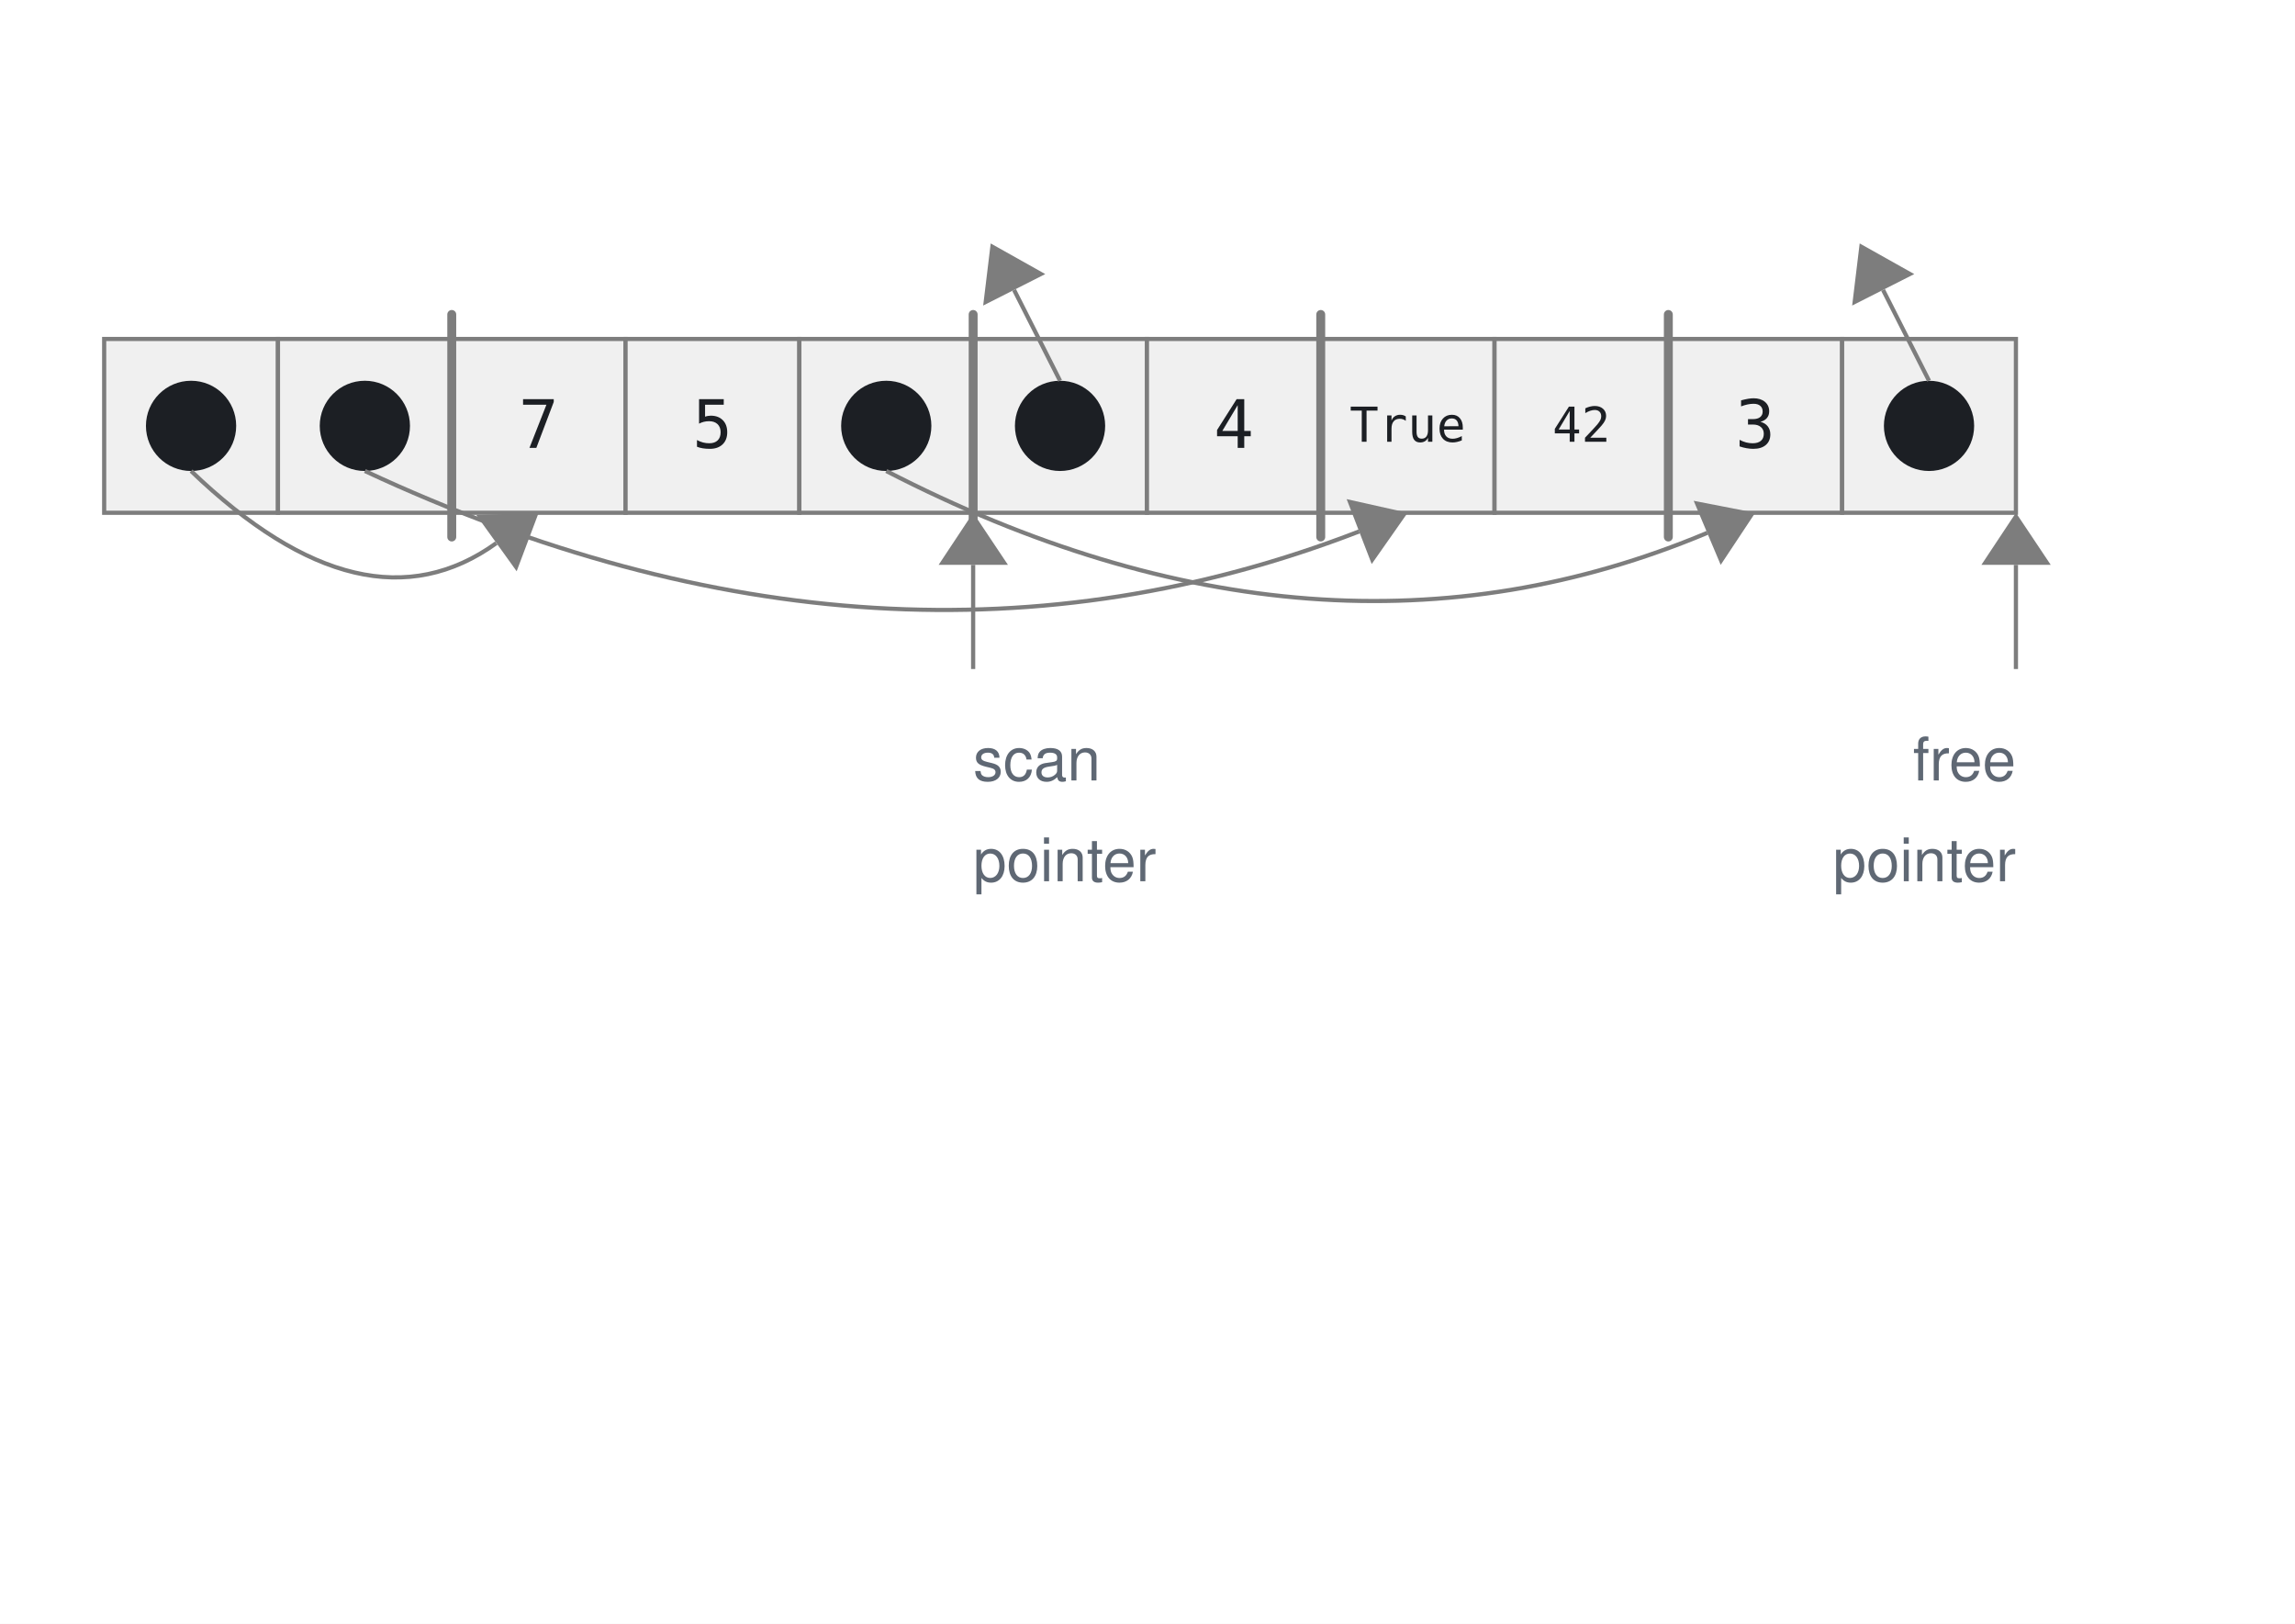
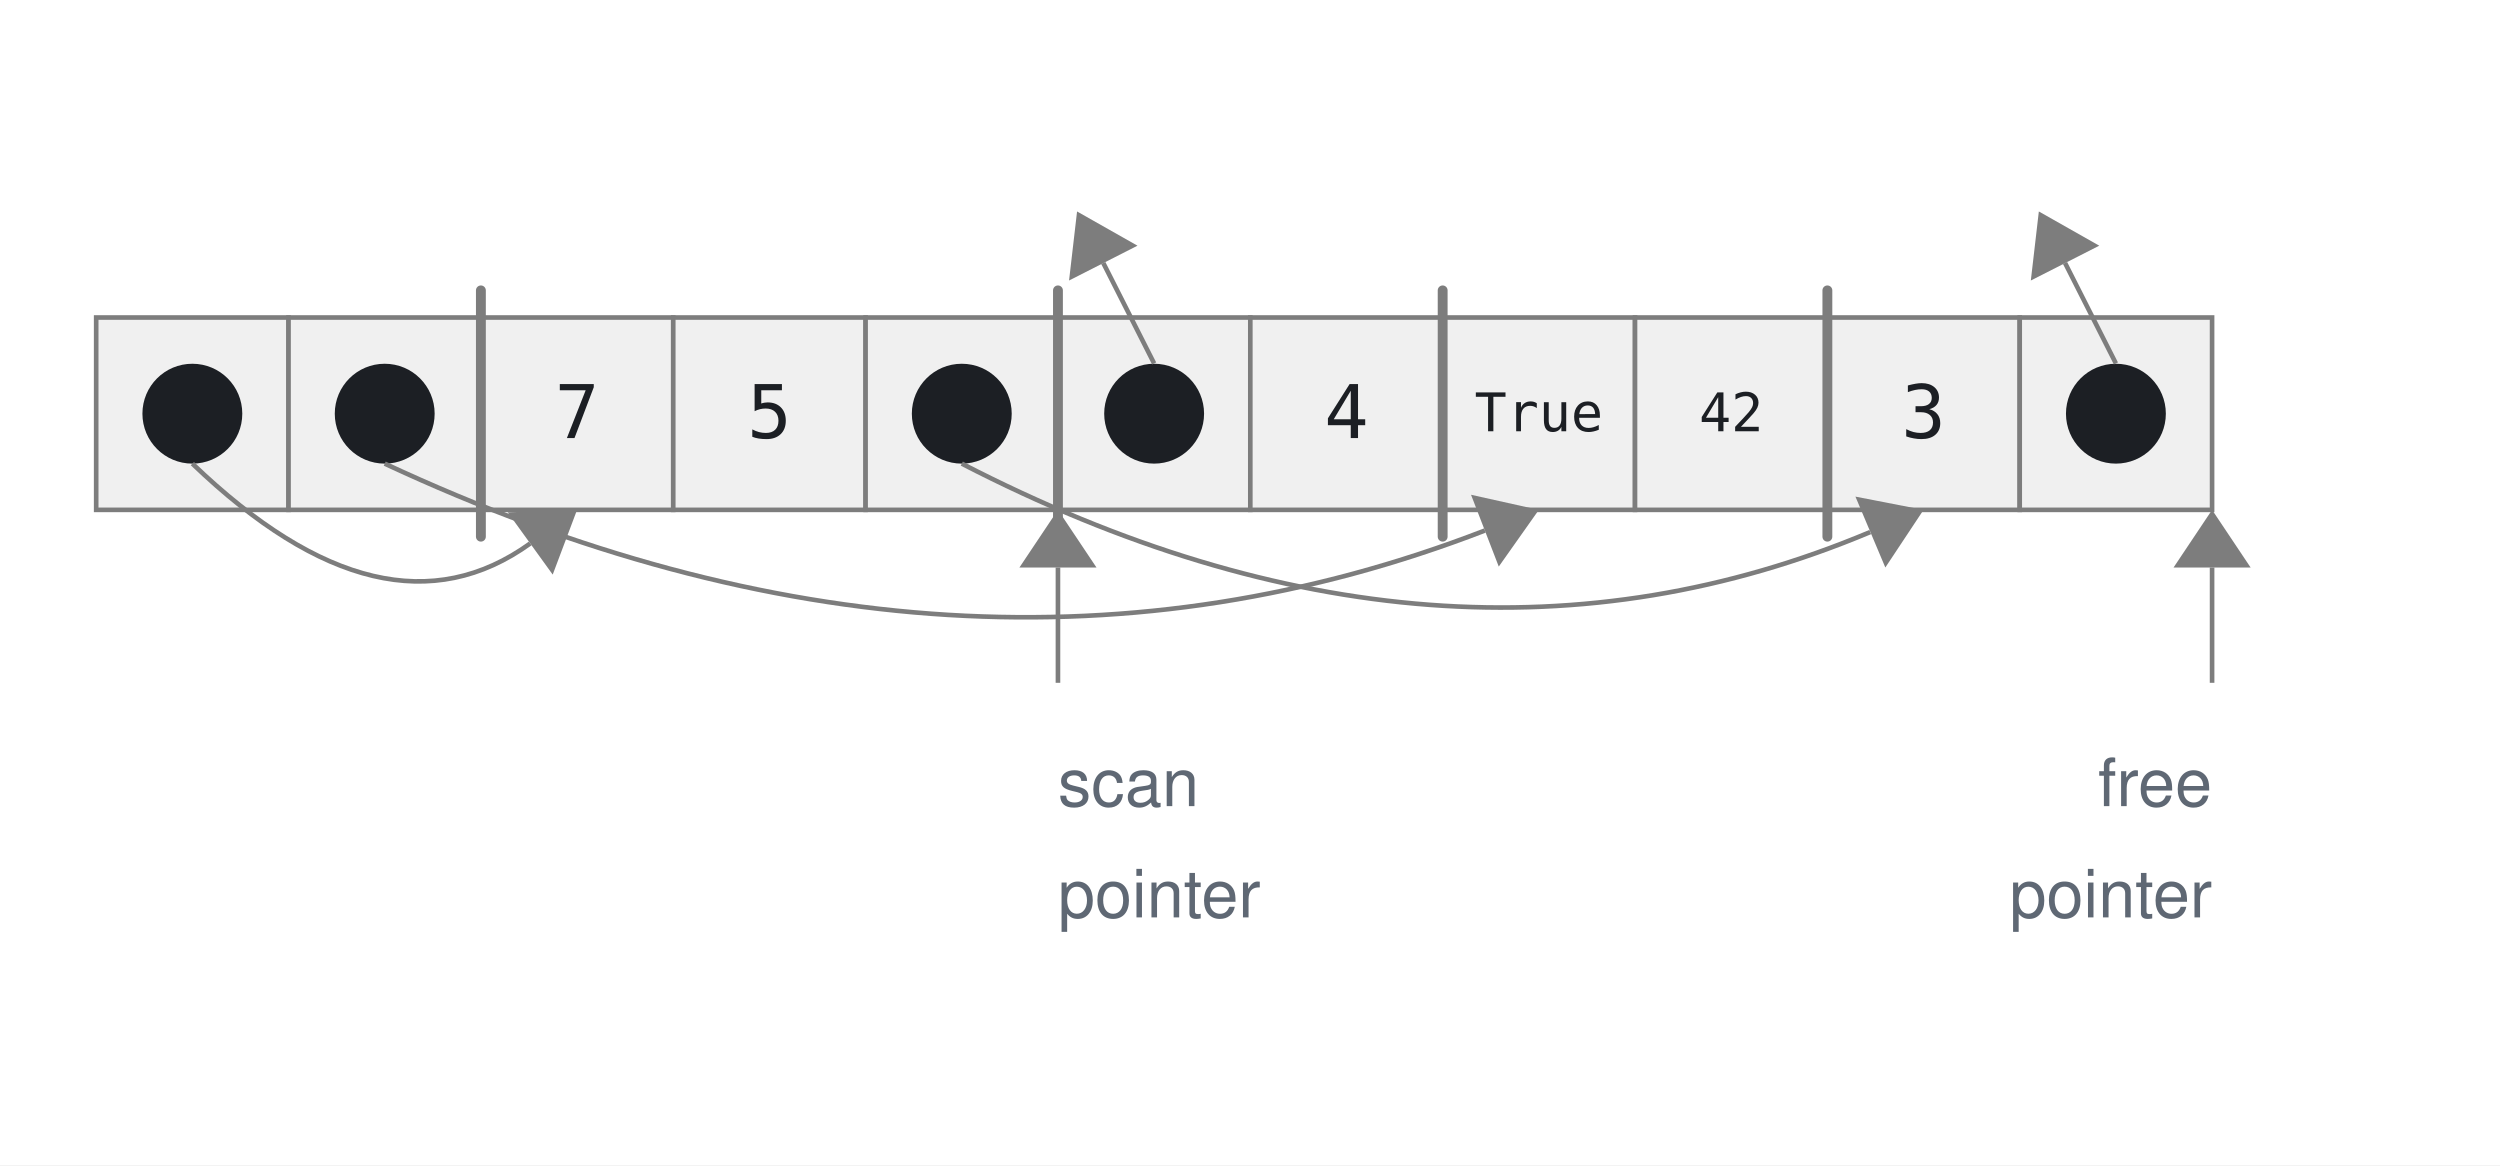
- <svg xmlns="http://www.w3.org/2000/svg" width="824" height="583" viewBox="0 0 824 583" role="img" aria-label="scanning (7, 5, _) copies (3, _) to the back; (True, 42) needed no further work, since it holds no pointers, so scan passed it by">
+ <svg xmlns="http://www.w3.org/2000/svg" width="811" height="378" viewBox="0 0 811 378" role="img" aria-label="scanning (7, 5, _) copies (3, _) to the back; (True, 42) needed no further work, since it holds no pointers, so scan passed it by">
  <style>
    @media (prefers-color-scheme: dark) {
      .bg { fill: #16181d; }
      .cell rect { fill: #272c34; stroke: #8b95a3; }
      .cell text, .dot { fill: #e4e8ee; }
      .arrow line, .arrow path { stroke: #8b95a3; }
      .arrow polygon { fill: #8b95a3; }
      .tuple-border { stroke: #8b95a3; }
      .label { fill: #9aa3b0; }
    }
  </style>
-   <rect class="bg" x="0" y="0" width="824" height="583" fill="#ffffff" />
+   <rect class="bg" x="0" y="0" width="811" height="378" fill="#ffffff" />
  <g class="cell">
-     <rect x="37.4" y="121.7" width="62.4" height="62.4" fill="#f0f0f0" stroke="#7d7d7d" stroke-width="1.5" />
-     <circle class="dot" cx="68.6" cy="152.9" r="16.2" fill="#1c1f24" />
-     <rect x="99.8" y="121.7" width="62.4" height="62.4" fill="#f0f0f0" stroke="#7d7d7d" stroke-width="1.5" />
-     <circle class="dot" cx="131.0" cy="152.9" r="16.2" fill="#1c1f24" />
+     <rect x="31.2" y="103.0" width="62.4" height="62.4" fill="#f0f0f0" stroke="#7d7d7d" stroke-width="1.5" />
+     <circle class="dot" cx="62.4" cy="134.2" r="16.2" fill="#1c1f24" />
+     <rect x="93.6" y="103.0" width="62.4" height="62.4" fill="#f0f0f0" stroke="#7d7d7d" stroke-width="1.5" />
+     <circle class="dot" cx="124.8" cy="134.2" r="16.2" fill="#1c1f24" />
  </g>
  <g class="cell">
-     <rect x="162.2" y="121.7" width="62.4" height="62.4" fill="#f0f0f0" stroke="#7d7d7d" stroke-width="1.5" />
-     <text x="193.4" y="160.8" text-anchor="middle" font-family="ui-monospace, 'DejaVu Sans Mono', Menlo, Consolas, monospace" font-size="24.0" fill="#1c1f24">7</text>
-     <rect x="224.6" y="121.7" width="62.4" height="62.4" fill="#f0f0f0" stroke="#7d7d7d" stroke-width="1.5" />
-     <text x="255.8" y="160.8" text-anchor="middle" font-family="ui-monospace, 'DejaVu Sans Mono', Menlo, Consolas, monospace" font-size="24.0" fill="#1c1f24">5</text>
-     <rect x="287.0" y="121.7" width="62.4" height="62.4" fill="#f0f0f0" stroke="#7d7d7d" stroke-width="1.5" />
-     <circle class="dot" cx="318.2" cy="152.9" r="16.2" fill="#1c1f24" />
+     <rect x="156.0" y="103.0" width="62.4" height="62.4" fill="#f0f0f0" stroke="#7d7d7d" stroke-width="1.5" />
+     <text x="187.2" y="142.1" text-anchor="middle" font-family="ui-monospace, 'DejaVu Sans Mono', Menlo, Consolas, monospace" font-size="24.0" fill="#1c1f24">7</text>
+     <rect x="218.4" y="103.0" width="62.4" height="62.4" fill="#f0f0f0" stroke="#7d7d7d" stroke-width="1.5" />
+     <text x="249.6" y="142.1" text-anchor="middle" font-family="ui-monospace, 'DejaVu Sans Mono', Menlo, Consolas, monospace" font-size="24.0" fill="#1c1f24">5</text>
+     <rect x="280.8" y="103.0" width="62.4" height="62.4" fill="#f0f0f0" stroke="#7d7d7d" stroke-width="1.5" />
+     <circle class="dot" cx="312.0" cy="134.2" r="16.2" fill="#1c1f24" />
  </g>
  <g class="cell">
-     <rect x="349.4" y="121.7" width="62.4" height="62.4" fill="#f0f0f0" stroke="#7d7d7d" stroke-width="1.5" />
-     <circle class="dot" cx="380.6" cy="152.9" r="16.2" fill="#1c1f24" />
-     <rect x="411.8" y="121.7" width="62.4" height="62.4" fill="#f0f0f0" stroke="#7d7d7d" stroke-width="1.5" />
-     <text x="443.0" y="160.8" text-anchor="middle" font-family="ui-monospace, 'DejaVu Sans Mono', Menlo, Consolas, monospace" font-size="24.0" fill="#1c1f24">4</text>
+     <rect x="343.2" y="103.0" width="62.4" height="62.4" fill="#f0f0f0" stroke="#7d7d7d" stroke-width="1.5" />
+     <circle class="dot" cx="374.4" cy="134.2" r="16.2" fill="#1c1f24" />
+     <rect x="405.6" y="103.0" width="62.4" height="62.4" fill="#f0f0f0" stroke="#7d7d7d" stroke-width="1.5" />
+     <text x="436.8" y="142.1" text-anchor="middle" font-family="ui-monospace, 'DejaVu Sans Mono', Menlo, Consolas, monospace" font-size="24.0" fill="#1c1f24">4</text>
  </g>
  <g class="cell">
-     <rect x="474.2" y="121.7" width="62.4" height="62.4" fill="#f0f0f0" stroke="#7d7d7d" stroke-width="1.5" />
-     <text x="505.4" y="158.6" text-anchor="middle" font-family="ui-monospace, 'DejaVu Sans Mono', Menlo, Consolas, monospace" font-size="17.3" fill="#1c1f24">True</text>
-     <rect x="536.6" y="121.7" width="62.4" height="62.4" fill="#f0f0f0" stroke="#7d7d7d" stroke-width="1.5" />
-     <text x="567.8" y="158.6" text-anchor="middle" font-family="ui-monospace, 'DejaVu Sans Mono', Menlo, Consolas, monospace" font-size="17.3" fill="#1c1f24">42</text>
+     <rect x="468.0" y="103.0" width="62.4" height="62.4" fill="#f0f0f0" stroke="#7d7d7d" stroke-width="1.5" />
+     <text x="499.2" y="139.9" text-anchor="middle" font-family="ui-monospace, 'DejaVu Sans Mono', Menlo, Consolas, monospace" font-size="17.3" fill="#1c1f24">True</text>
+     <rect x="530.4" y="103.0" width="62.4" height="62.4" fill="#f0f0f0" stroke="#7d7d7d" stroke-width="1.5" />
+     <text x="561.6" y="139.9" text-anchor="middle" font-family="ui-monospace, 'DejaVu Sans Mono', Menlo, Consolas, monospace" font-size="17.3" fill="#1c1f24">42</text>
  </g>
  <g class="cell">
-     <rect x="599.0" y="121.7" width="62.4" height="62.4" fill="#f0f0f0" stroke="#7d7d7d" stroke-width="1.5" />
-     <text x="630.2" y="160.8" text-anchor="middle" font-family="ui-monospace, 'DejaVu Sans Mono', Menlo, Consolas, monospace" font-size="24.0" fill="#1c1f24">3</text>
-     <rect x="661.4" y="121.7" width="62.4" height="62.4" fill="#f0f0f0" stroke="#7d7d7d" stroke-width="1.5" />
-     <circle class="dot" cx="692.6" cy="152.9" r="16.2" fill="#1c1f24" />
+     <rect x="592.8" y="103.0" width="62.4" height="62.4" fill="#f0f0f0" stroke="#7d7d7d" stroke-width="1.5" />
+     <text x="624.0" y="142.1" text-anchor="middle" font-family="ui-monospace, 'DejaVu Sans Mono', Menlo, Consolas, monospace" font-size="24.0" fill="#1c1f24">3</text>
+     <rect x="655.2" y="103.0" width="62.4" height="62.4" fill="#f0f0f0" stroke="#7d7d7d" stroke-width="1.5" />
+     <circle class="dot" cx="686.4" cy="134.2" r="16.2" fill="#1c1f24" />
  </g>
-   <line class="tuple-border" x1="162.2" y1="112.9" x2="162.2" y2="192.8" stroke="#7d7d7d" stroke-width="3.2" stroke-linecap="round" />
-   <line class="tuple-border" x1="349.4" y1="112.9" x2="349.4" y2="192.8" stroke="#7d7d7d" stroke-width="3.2" stroke-linecap="round" />
-   <line class="tuple-border" x1="474.2" y1="112.9" x2="474.2" y2="192.8" stroke="#7d7d7d" stroke-width="3.2" stroke-linecap="round" />
-   <line class="tuple-border" x1="599.0" y1="112.9" x2="599.0" y2="192.8" stroke="#7d7d7d" stroke-width="3.2" stroke-linecap="round" />
+   <line class="tuple-border" x1="156.0" y1="94.2" x2="156.0" y2="174.1" stroke="#7d7d7d" stroke-width="3.2" stroke-linecap="round" />
+   <line class="tuple-border" x1="343.2" y1="94.2" x2="343.2" y2="174.1" stroke="#7d7d7d" stroke-width="3.2" stroke-linecap="round" />
+   <line class="tuple-border" x1="468.0" y1="94.2" x2="468.0" y2="174.1" stroke="#7d7d7d" stroke-width="3.2" stroke-linecap="round" />
+   <line class="tuple-border" x1="592.8" y1="94.2" x2="592.8" y2="174.1" stroke="#7d7d7d" stroke-width="3.2" stroke-linecap="round" />
  <g class="arrow">
-     <path d="M 68.6 169.1 Q 131.0 229.0 178.2 195.0" fill="none" stroke="#7d7d7d" stroke-width="1.5" />
-     <polygon points="193.4,184.1 185.5,205.1 171.0,184.9" fill="#7d7d7d" />
+     <path d="M 62.4 150.4 Q 124.8 210.3 172.0 176.3" fill="none" stroke="#7d7d7d" stroke-width="1.5" />
+     <polygon points="187.2,165.4 179.3,186.4 164.7,166.2" fill="#7d7d7d" />
  </g>
  <g class="arrow">
-     <path d="M 131.0 169.1 Q 318.2 256.5 488.0 190.8" fill="none" stroke="#7d7d7d" stroke-width="1.5" />
-     <polygon points="505.4,184.1 492.5,202.5 483.5,179.2" fill="#7d7d7d" />
+     <path d="M 124.8 150.4 Q 312.0 237.7 481.7 172.1" fill="none" stroke="#7d7d7d" stroke-width="1.5" />
+     <polygon points="499.2,165.4 486.2,183.8 477.2,160.5" fill="#7d7d7d" />
  </g>
  <g class="arrow">
-     <path d="M 318.2 169.1 Q 474.2 249.6 613.0 191.3" fill="none" stroke="#7d7d7d" stroke-width="1.5" />
-     <polygon points="630.2,184.1 617.8,202.8 608.1,179.8" fill="#7d7d7d" />
+     <path d="M 312.0 150.4 Q 468.0 230.9 606.7 172.6" fill="none" stroke="#7d7d7d" stroke-width="1.5" />
+     <polygon points="624.0,165.4 611.6,184.1 601.9,161.1" fill="#7d7d7d" />
  </g>
  <g class="arrow">
-     <line x1="380.6" y1="136.7" x2="364.1" y2="104.1" stroke="#7d7d7d" stroke-width="1.5" />
-     <polygon points="355.7,87.4 375.3,98.4 353.0,109.7" fill="#7d7d7d" />
+     <line x1="374.4" y1="117.9" x2="357.9" y2="85.3" stroke="#7d7d7d" stroke-width="1.5" />
+     <polygon points="349.4,68.6 369.0,79.7 346.8,91.0" fill="#7d7d7d" />
  </g>
  <g class="arrow">
-     <line x1="692.6" y1="136.7" x2="676.1" y2="104.1" stroke="#7d7d7d" stroke-width="1.5" />
-     <polygon points="667.7,87.4 687.3,98.4 665.0,109.7" fill="#7d7d7d" />
+     <line x1="686.4" y1="117.9" x2="669.9" y2="85.3" stroke="#7d7d7d" stroke-width="1.5" />
+     <polygon points="661.4,68.6 681.0,79.7 658.8,91.0" fill="#7d7d7d" />
  </g>
  <g class="arrow">
-     <line x1="349.4" y1="240.2" x2="349.4" y2="202.8" stroke="#7d7d7d" stroke-width="1.5" />
-     <polygon points="349.4,184.1 361.9,202.8 337.0,202.8" fill="#7d7d7d" />
+     <line x1="343.2" y1="221.5" x2="343.2" y2="184.1" stroke="#7d7d7d" stroke-width="1.5" />
+     <polygon points="343.2,165.4 355.7,184.1 330.7,184.1" fill="#7d7d7d" />
  </g>
-   <text class="label" x="349.4" y="280.2" text-anchor="start" font-family="'Helvetica Neue', Helvetica, Arial, sans-serif" font-size="21.6" fill="#5f6874">scan</text>
-   <text class="label" x="349.4" y="316.4" text-anchor="start" font-family="'Helvetica Neue', Helvetica, Arial, sans-serif" font-size="21.6" fill="#5f6874">pointer</text>
+   <text class="label" x="343.2" y="261.5" text-anchor="start" font-family="'Helvetica Neue', Helvetica, Arial, sans-serif" font-size="21.6" fill="#5f6874">scan</text>
+   <text class="label" x="343.2" y="297.6" text-anchor="start" font-family="'Helvetica Neue', Helvetica, Arial, sans-serif" font-size="21.6" fill="#5f6874">pointer</text>
  <g class="arrow">
-     <line x1="723.8" y1="240.2" x2="723.8" y2="202.8" stroke="#7d7d7d" stroke-width="1.5" />
-     <polygon points="723.8,184.1 736.3,202.8 711.4,202.8" fill="#7d7d7d" />
+     <line x1="717.6" y1="221.5" x2="717.6" y2="184.1" stroke="#7d7d7d" stroke-width="1.5" />
+     <polygon points="717.6,165.4 730.1,184.1 705.1,184.1" fill="#7d7d7d" />
  </g>
-   <text class="label" x="723.8" y="280.2" text-anchor="end" font-family="'Helvetica Neue', Helvetica, Arial, sans-serif" font-size="21.6" fill="#5f6874">free</text>
-   <text class="label" x="723.8" y="316.4" text-anchor="end" font-family="'Helvetica Neue', Helvetica, Arial, sans-serif" font-size="21.6" fill="#5f6874">pointer</text>
+   <text class="label" x="717.6" y="261.5" text-anchor="end" font-family="'Helvetica Neue', Helvetica, Arial, sans-serif" font-size="21.6" fill="#5f6874">free</text>
+   <text class="label" x="717.6" y="297.6" text-anchor="end" font-family="'Helvetica Neue', Helvetica, Arial, sans-serif" font-size="21.6" fill="#5f6874">pointer</text>
</svg>
